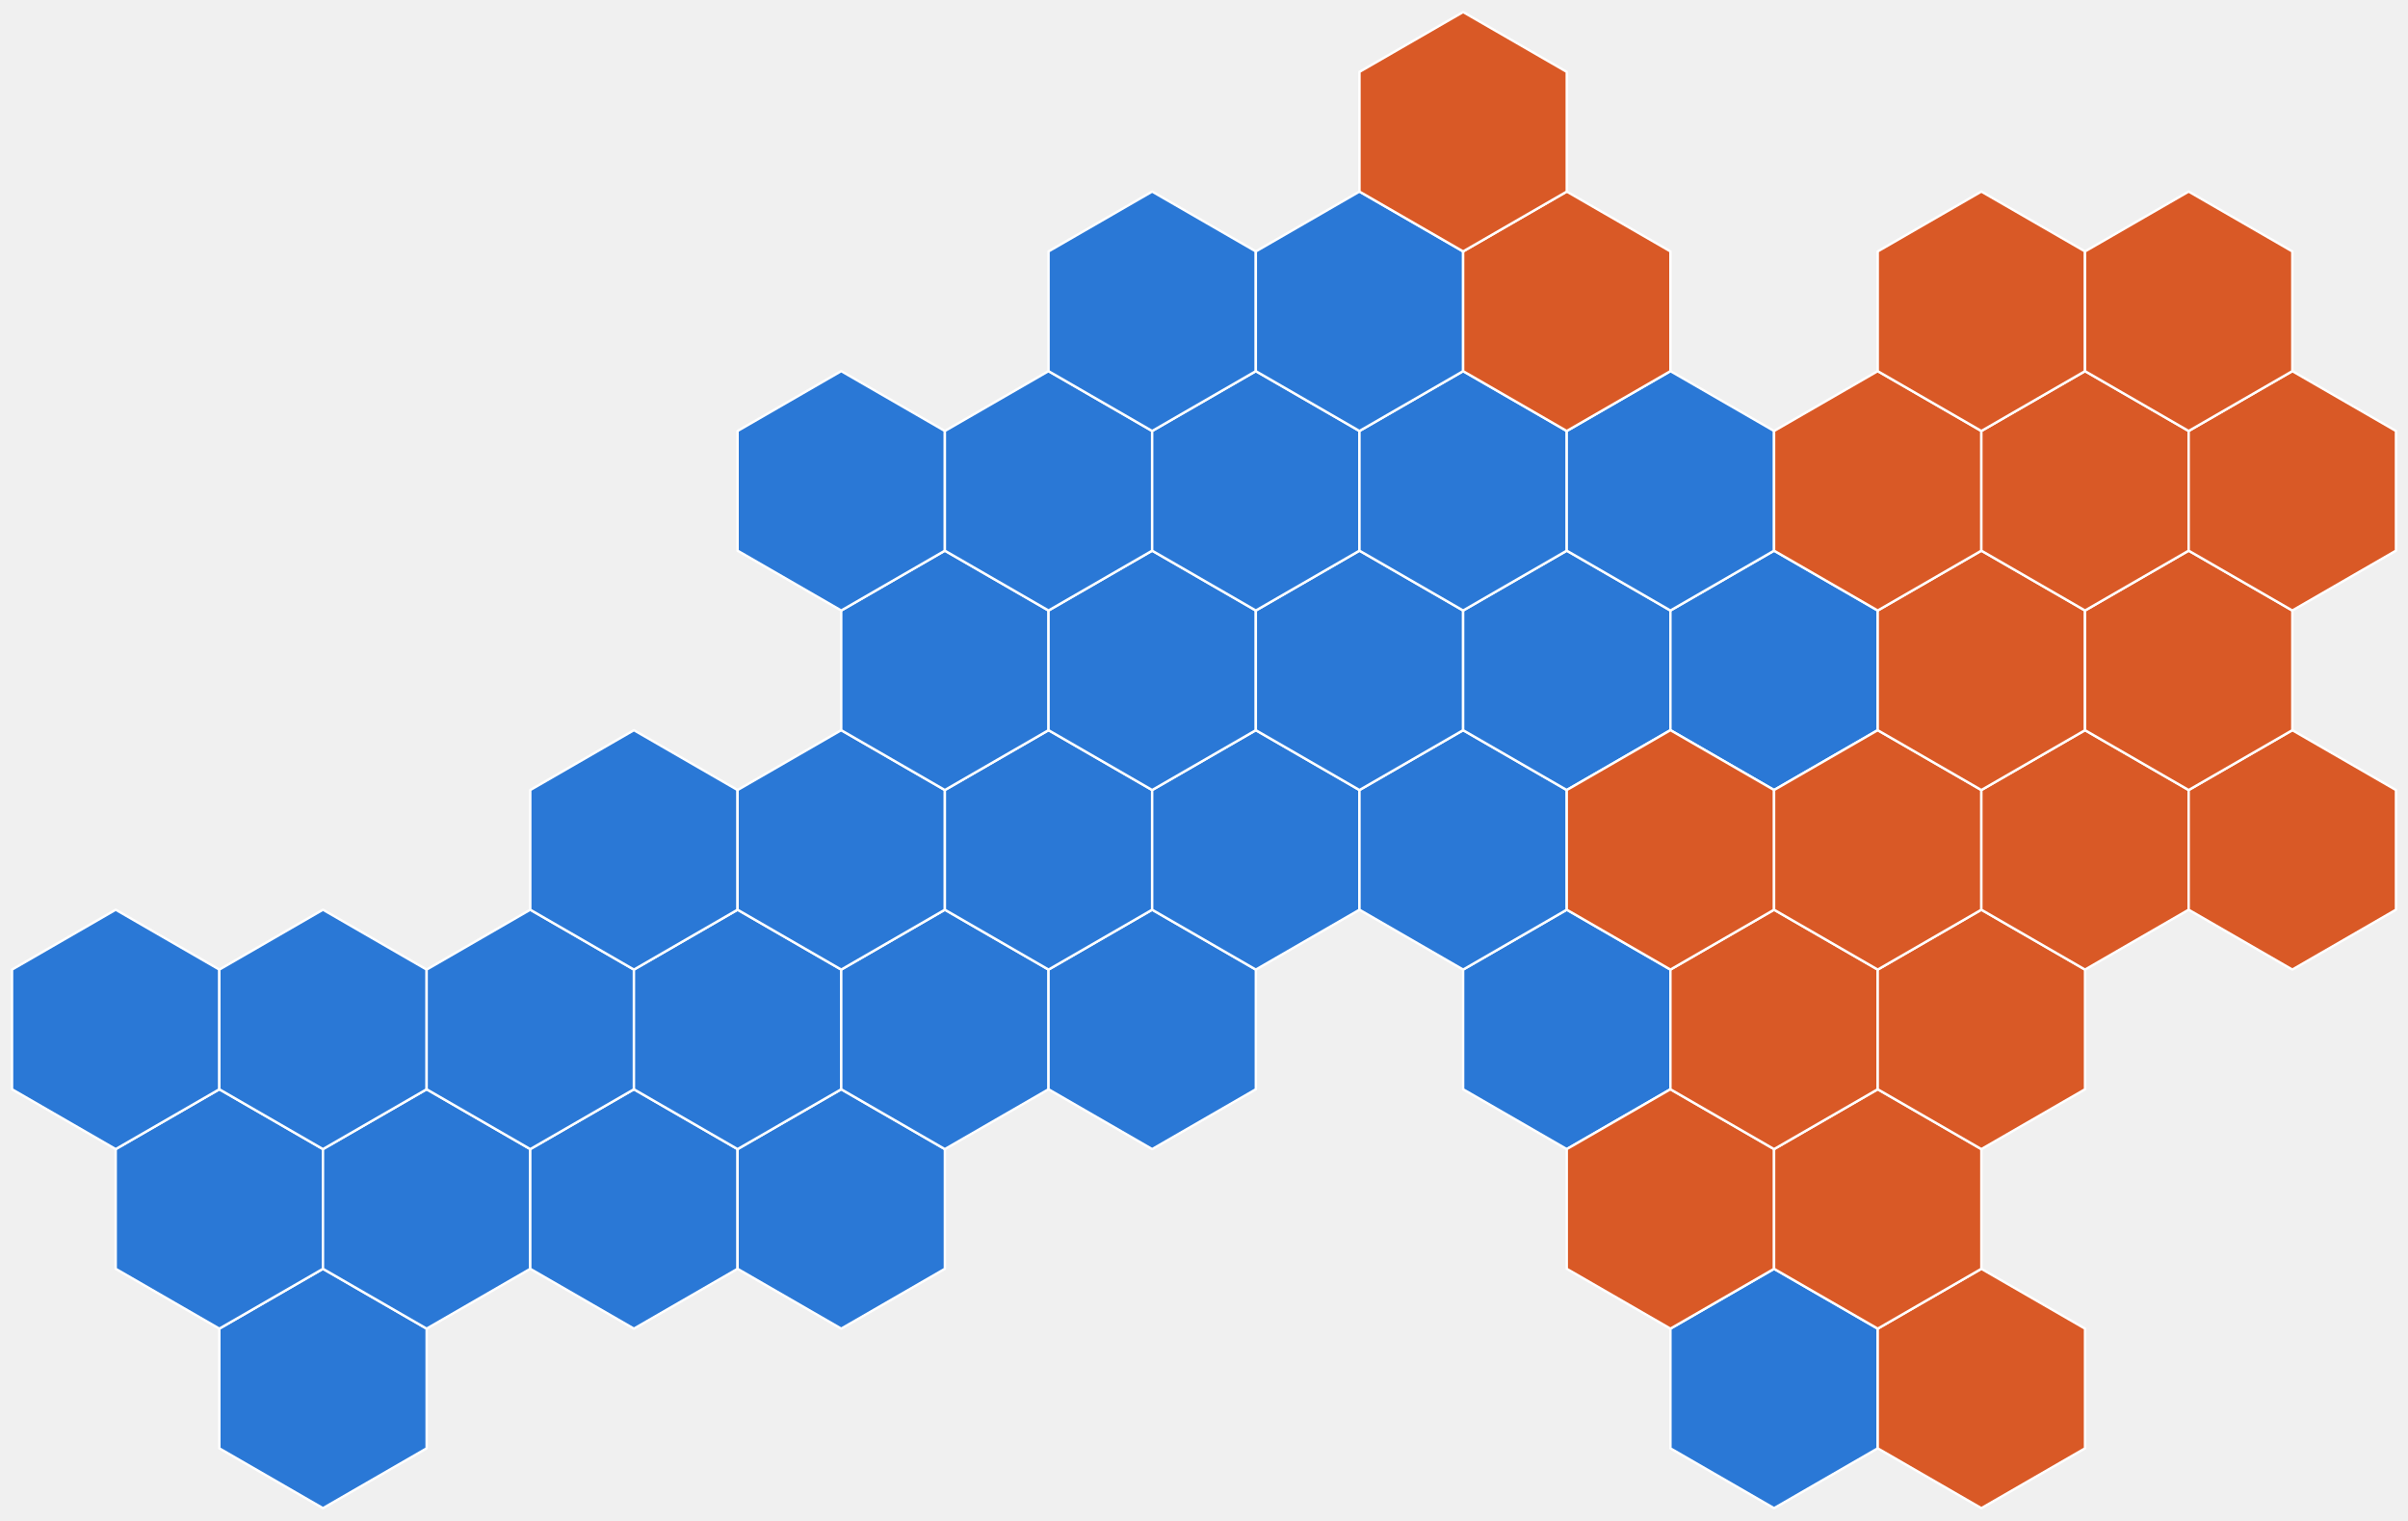
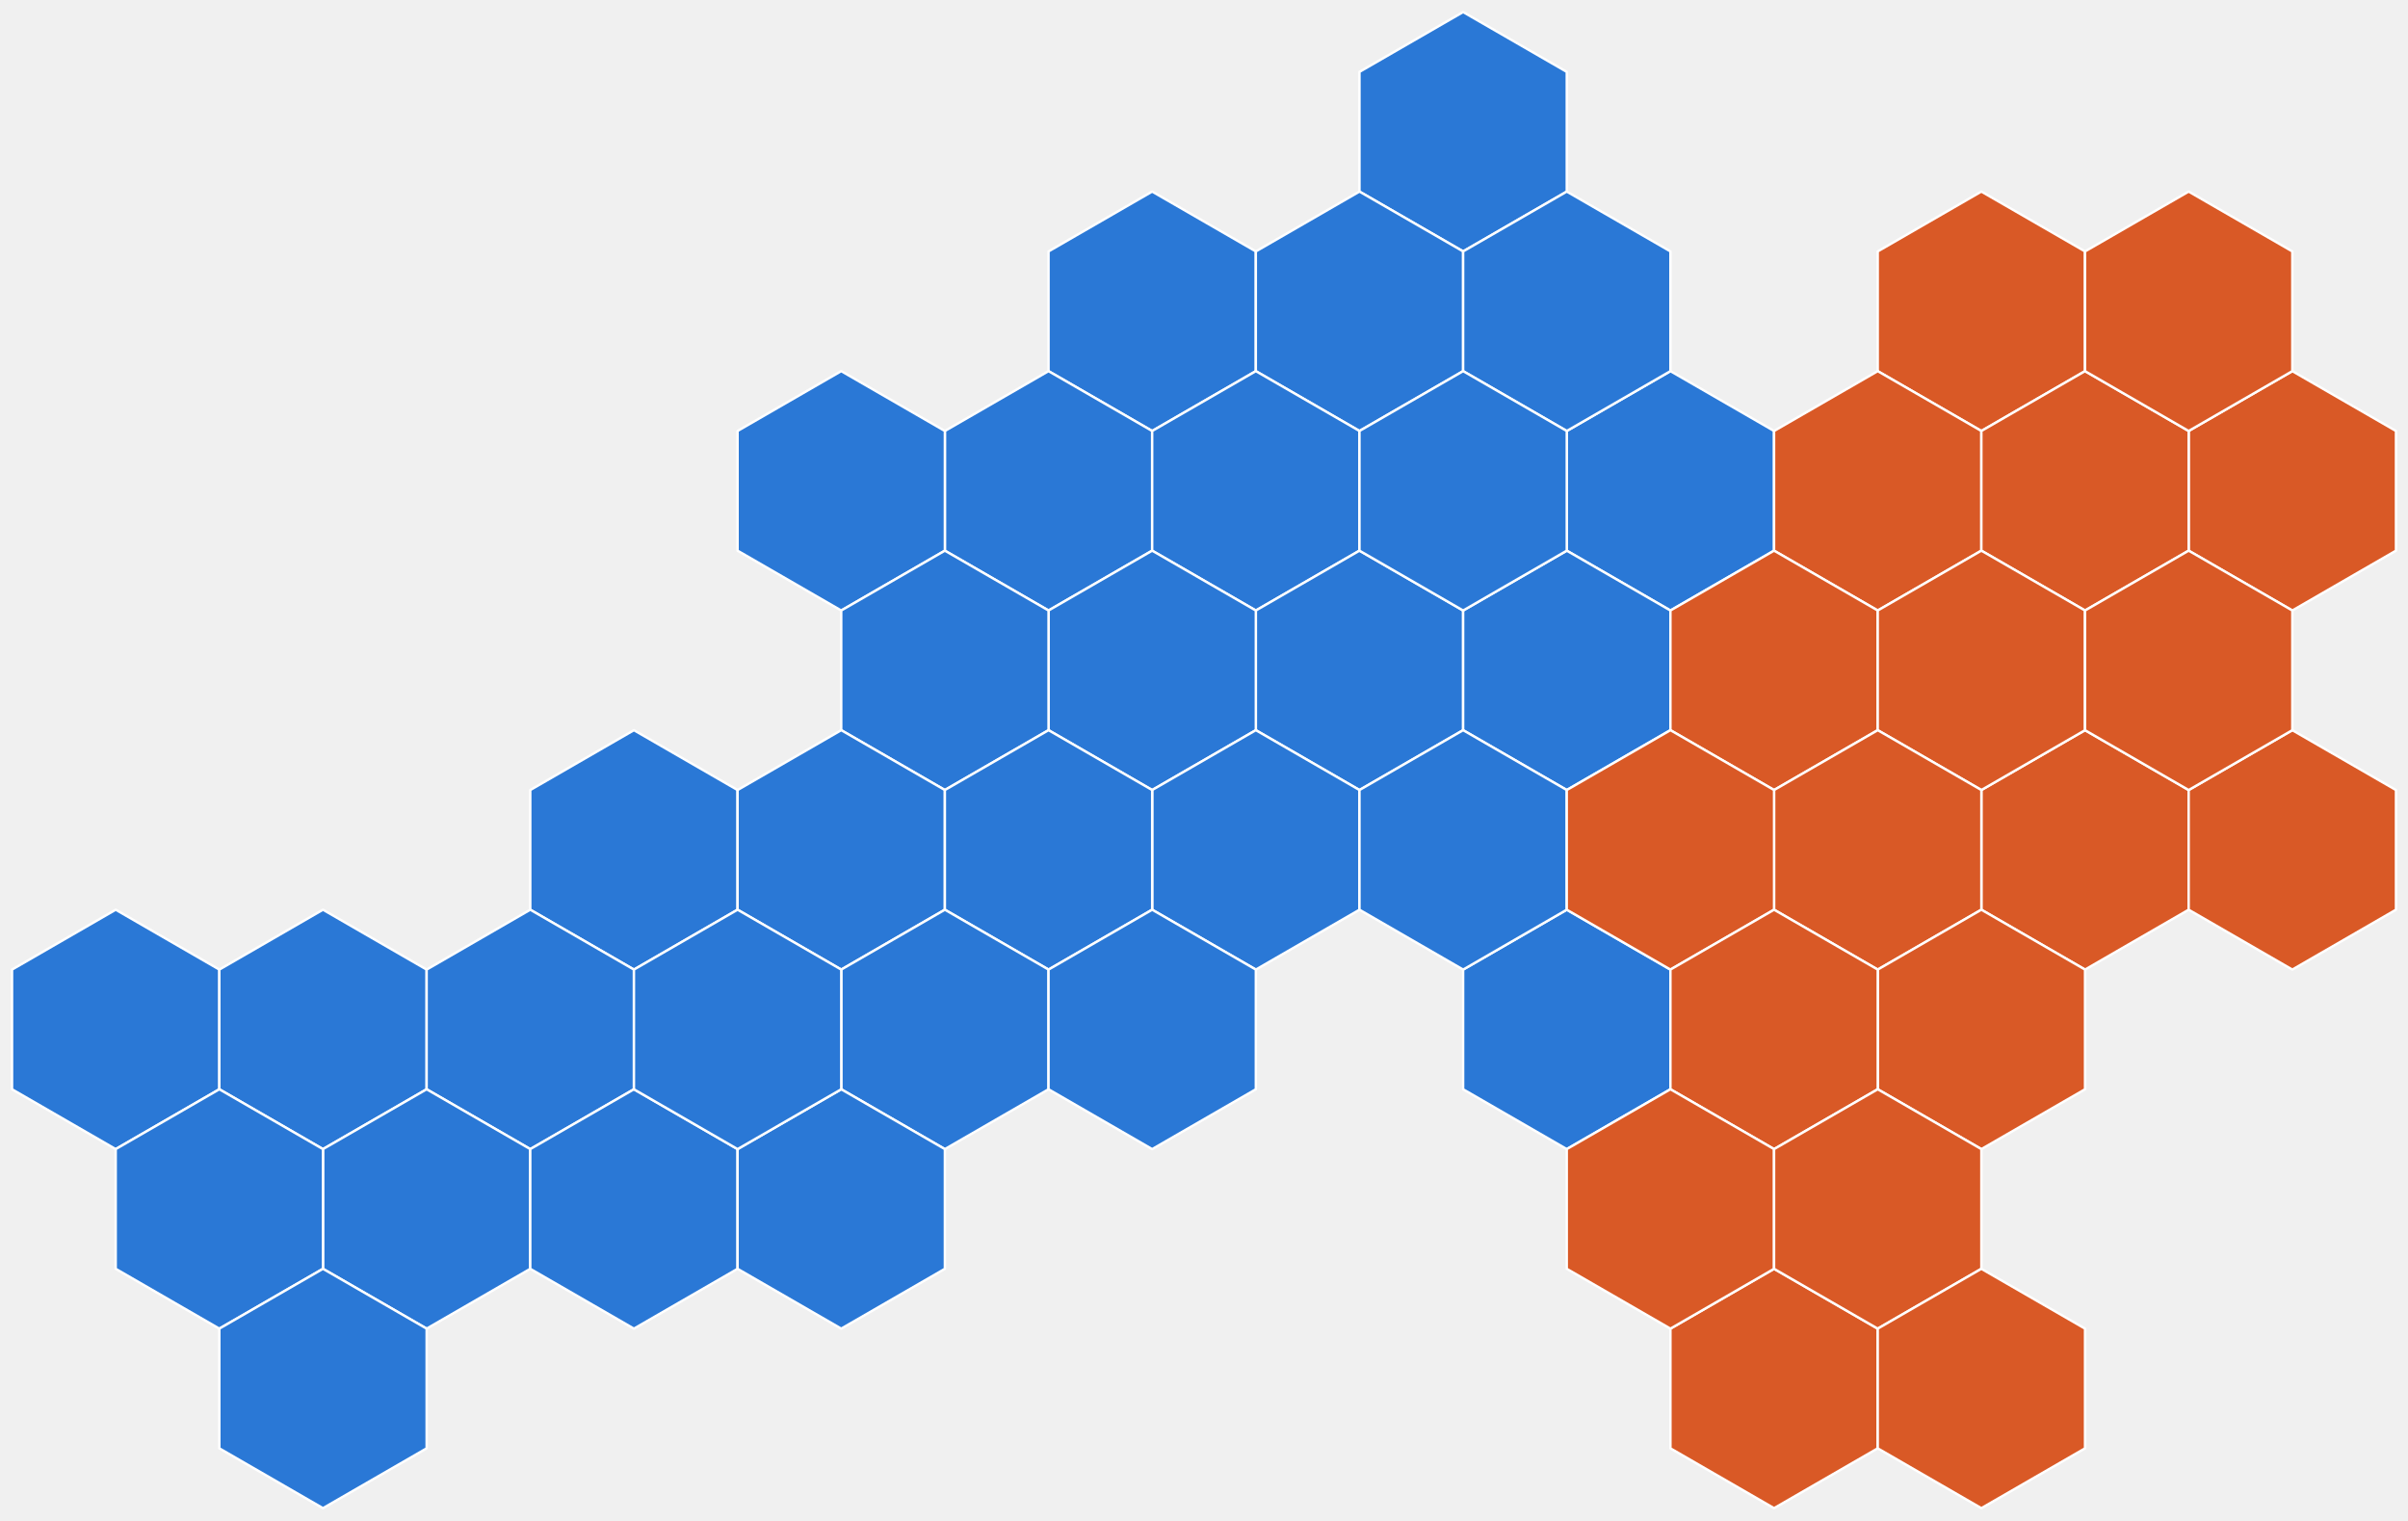
<svg xmlns="http://www.w3.org/2000/svg" version="1.2" baseProfile="tiny" width="800" height="505" viewBox="0 0 800 505" stroke-linecap="round" stroke-linejoin="round">
  <g id="in">
-     <path d="M 72.87 441.38 107.3 421.5 141.74 441.38 141.74 481.14 107.3 501.02 72.87 481.14 72.87 441.38 Z" fill="#2a78d6" stroke="#ffffff" stroke-width="0.8" />
-     <path d="M 554.96 441.38 589.39 421.5 623.83 441.38 623.83 481.14 589.39 501.02 554.96 481.14 554.96 441.38 Z" fill="#2a78d6" stroke="#ffffff" stroke-width="0.8" />
-     <path d="M 38.44 381.74 72.87 361.86 107.3 381.74 107.3 421.5 72.87 441.38 38.44 421.5 38.44 381.74 Z" fill="#2a78d6" stroke="#ffffff" stroke-width="0.8" />
+     <path d="M 417.22 83.52 417.22 123.29 382.78 143.17 348.35 123.29 348.35 83.52 382.78 63.64 417.22 83.52 Z" fill="#2a78d6" stroke="#ffffff" stroke-width="0.8" />
+     <path d="M 520.52 63.64 486.09 83.52 451.65 63.64 451.65 23.88 486.09 4 520.52 23.88 520.52 63.64 Z" fill="#2a78d6" stroke="#ffffff" stroke-width="0.8" />
+     <path d="M 417.22 83.52 451.65 63.64 486.09 83.52 486.09 123.29 451.65 143.17 417.22 123.29 417.22 83.52 Z" fill="#2a78d6" stroke="#ffffff" stroke-width="0.8" />
+     <path d="M 313.91 143.17 348.35 123.29 382.78 143.17 382.78 182.93 348.35 202.81 313.91 182.93 313.91 143.17 Z" fill="#2a78d6" stroke="#ffffff" stroke-width="0.8" />
+     <path d="M 313.91 143.17 313.91 182.93 279.48 202.81 245.04 182.93 245.04 143.17 279.48 123.29 313.91 143.17 Z" fill="#2a78d6" stroke="#ffffff" stroke-width="0.8" />
+     <path d="M 520.52 143.17 554.96 123.29 589.39 143.17 589.39 182.93 554.96 202.81 520.52 182.93 520.52 143.17 Z" fill="#2a78d6" stroke="#ffffff" stroke-width="0.8" />
+     <path d="M 245.04 262.45 245.04 302.21 210.61 322.1 176.17 302.21 176.17 262.45 210.61 242.57 245.04 262.45 Z" fill="#2a78d6" stroke="#ffffff" stroke-width="0.8" />
+     <path d="M 486.09 83.52 520.52 63.64 554.96 83.52 554.96 123.29 520.52 143.17 486.09 123.29 486.09 83.52 Z" fill="#2a78d6" stroke="#ffffff" stroke-width="0.8" />
+     <path d="M 382.78 143.17 417.22 123.29 451.65 143.17 451.65 182.93 417.22 202.81 382.78 182.93 382.78 143.17 Z" fill="#2a78d6" stroke="#ffffff" stroke-width="0.8" />
+     <path d="M 417.22 202.81 451.65 182.93 486.09 202.81 486.09 242.57 451.65 262.45 417.22 242.57 417.22 202.81 Z" fill="#2a78d6" stroke="#ffffff" stroke-width="0.8" />
+     <path d="M 348.35 202.81 382.78 182.93 417.22 202.81 417.22 242.57 382.78 262.45 348.35 242.57 348.35 202.81 Z" fill="#2a78d6" stroke="#ffffff" stroke-width="0.8" />
+     <path d="M 72.87 322.1 72.87 361.86 38.44 381.74 4 361.86 4 322.1 38.44 302.21 72.87 322.1 Z" fill="#2a78d6" stroke="#ffffff" stroke-width="0.8" />
+     <path d="M 279.48 202.81 313.91 182.93 348.35 202.81 348.35 242.57 313.91 262.45 279.48 242.57 279.48 202.81 Z" fill="#2a78d6" stroke="#ffffff" stroke-width="0.8" />
+     <path d="M 486.09 202.81 520.52 182.93 554.96 202.81 554.96 242.57 520.52 262.45 486.09 242.57 486.09 202.81 Z" fill="#2a78d6" stroke="#ffffff" stroke-width="0.8" />
+     <path d="M 451.65 143.17 486.09 123.29 520.52 143.17 520.52 182.93 486.09 202.81 451.65 182.93 451.65 143.17 Z" fill="#2a78d6" stroke="#ffffff" stroke-width="0.8" />
+     <path d="M 382.78 262.45 417.22 242.57 451.65 262.45 451.65 302.21 417.22 322.1 382.78 302.21 382.78 262.45 Z" fill="#2a78d6" stroke="#ffffff" stroke-width="0.8" />
+     <path d="M 245.04 262.45 279.48 242.57 313.91 262.45 313.91 302.21 279.48 322.1 245.04 302.21 245.04 262.45 Z" fill="#2a78d6" stroke="#ffffff" stroke-width="0.8" />
+     <path d="M 72.87 322.1 107.3 302.21 141.74 322.1 141.74 361.86 107.3 381.74 72.87 361.86 72.87 322.1 Z" fill="#2a78d6" stroke="#ffffff" stroke-width="0.8" />
+     <path d="M 313.91 262.45 348.35 242.57 382.78 262.45 382.78 302.21 348.35 322.1 313.91 302.21 313.91 262.45 Z" fill="#2a78d6" stroke="#ffffff" stroke-width="0.8" />
+     <path d="M 486.09 322.1 520.52 302.21 554.96 322.1 554.96 361.86 520.52 381.74 486.09 361.86 486.09 322.1 Z" fill="#2a78d6" stroke="#ffffff" stroke-width="0.8" />
+     <path d="M 141.74 322.1 176.17 302.21 210.61 322.1 210.61 361.86 176.17 381.74 141.74 361.86 141.74 322.1 Z" fill="#2a78d6" stroke="#ffffff" stroke-width="0.8" />
+     <path d="M 279.48 322.1 313.91 302.21 348.35 322.1 348.35 361.86 313.91 381.74 279.48 361.86 279.48 322.1 Z" fill="#2a78d6" stroke="#ffffff" stroke-width="0.8" />
+     <path d="M 451.65 262.45 486.09 242.57 520.52 262.45 520.52 302.21 486.09 322.1 451.65 302.21 451.65 262.45 Z" fill="#2a78d6" stroke="#ffffff" stroke-width="0.8" />
+     <path d="M 348.35 322.1 382.78 302.21 417.22 322.1 417.22 361.86 382.78 381.74 348.35 361.86 348.35 322.1 Z" fill="#2a78d6" stroke="#ffffff" stroke-width="0.8" />
    <path d="M 107.3 381.74 141.74 361.86 176.17 381.74 176.17 421.5 141.74 441.38 107.3 421.5 107.3 381.74 Z" fill="#2a78d6" stroke="#ffffff" stroke-width="0.8" />
    <path d="M 176.17 381.74 210.61 361.86 245.04 381.74 245.04 421.5 210.61 441.38 176.17 421.5 176.17 381.74 Z" fill="#2a78d6" stroke="#ffffff" stroke-width="0.8" />
    <path d="M 245.04 381.74 279.48 361.86 313.91 381.74 313.91 421.5 279.48 441.38 245.04 421.5 245.04 381.74 Z" fill="#2a78d6" stroke="#ffffff" stroke-width="0.8" />
-     <path d="M 72.87 322.1 72.87 361.86 38.44 381.74 4 361.86 4 322.1 38.44 302.21 72.87 322.1 Z" fill="#2a78d6" stroke="#ffffff" stroke-width="0.8" />
-     <path d="M 72.87 322.1 107.3 302.21 141.74 322.1 141.74 361.86 107.3 381.74 72.87 361.86 72.87 322.1 Z" fill="#2a78d6" stroke="#ffffff" stroke-width="0.8" />
-     <path d="M 141.74 322.1 176.17 302.21 210.61 322.1 210.61 361.86 176.17 381.74 141.74 361.86 141.74 322.1 Z" fill="#2a78d6" stroke="#ffffff" stroke-width="0.8" />
+     <path d="M 38.44 381.74 72.87 361.86 107.3 381.74 107.3 421.5 72.87 441.38 38.44 421.5 38.44 381.74 Z" fill="#2a78d6" stroke="#ffffff" stroke-width="0.8" />
+     <path d="M 72.87 441.38 107.3 421.5 141.74 441.38 141.74 481.14 107.3 501.02 72.87 481.14 72.87 441.38 Z" fill="#2a78d6" stroke="#ffffff" stroke-width="0.8" />
    <path d="M 210.61 322.1 245.04 302.21 279.48 322.1 279.48 361.86 245.04 381.74 210.61 361.86 210.61 322.1 Z" fill="#2a78d6" stroke="#ffffff" stroke-width="0.8" />
-     <path d="M 279.48 322.1 313.91 302.21 348.35 322.1 348.35 361.86 313.91 381.74 279.48 361.86 279.48 322.1 Z" fill="#2a78d6" stroke="#ffffff" stroke-width="0.8" />
-     <path d="M 348.35 322.1 382.78 302.21 417.22 322.1 417.22 361.86 382.78 381.74 348.35 361.86 348.35 322.1 Z" fill="#2a78d6" stroke="#ffffff" stroke-width="0.8" />
-     <path d="M 486.09 322.1 520.52 302.21 554.96 322.1 554.96 361.86 520.52 381.74 486.09 361.86 486.09 322.1 Z" fill="#2a78d6" stroke="#ffffff" stroke-width="0.8" />
-     <path d="M 245.04 262.45 245.04 302.21 210.61 322.1 176.17 302.21 176.17 262.45 210.61 242.57 245.04 262.45 Z" fill="#2a78d6" stroke="#ffffff" stroke-width="0.8" />
-     <path d="M 245.04 262.45 279.48 242.57 313.91 262.45 313.91 302.21 279.48 322.1 245.04 302.21 245.04 262.45 Z" fill="#2a78d6" stroke="#ffffff" stroke-width="0.8" />
-     <path d="M 313.91 262.45 348.35 242.57 382.78 262.45 382.78 302.21 348.35 322.1 313.91 302.21 313.91 262.45 Z" fill="#2a78d6" stroke="#ffffff" stroke-width="0.8" />
-     <path d="M 382.78 262.45 417.22 242.57 451.65 262.45 451.65 302.21 417.22 322.1 382.78 302.21 382.78 262.45 Z" fill="#2a78d6" stroke="#ffffff" stroke-width="0.8" />
-     <path d="M 451.65 262.45 486.09 242.57 520.52 262.45 520.52 302.21 486.09 322.1 451.65 302.21 451.65 262.45 Z" fill="#2a78d6" stroke="#ffffff" stroke-width="0.8" />
-     <path d="M 279.48 202.81 313.91 182.93 348.35 202.81 348.35 242.57 313.91 262.45 279.48 242.57 279.48 202.81 Z" fill="#2a78d6" stroke="#ffffff" stroke-width="0.8" />
-     <path d="M 348.35 202.81 382.78 182.93 417.22 202.81 417.22 242.57 382.78 262.45 348.35 242.57 348.35 202.81 Z" fill="#2a78d6" stroke="#ffffff" stroke-width="0.8" />
-     <path d="M 417.22 202.81 451.65 182.93 486.09 202.81 486.09 242.57 451.65 262.45 417.22 242.57 417.22 202.81 Z" fill="#2a78d6" stroke="#ffffff" stroke-width="0.8" />
-     <path d="M 486.09 202.81 520.52 182.93 554.96 202.81 554.96 242.57 520.52 262.45 486.09 242.57 486.09 202.81 Z" fill="#2a78d6" stroke="#ffffff" stroke-width="0.8" />
-     <path d="M 554.96 202.81 589.39 182.93 623.83 202.81 623.83 242.57 589.39 262.45 554.96 242.57 554.96 202.81 Z" fill="#2a78d6" stroke="#ffffff" stroke-width="0.8" />
-     <path d="M 313.91 143.17 313.91 182.93 279.48 202.81 245.04 182.93 245.04 143.17 279.48 123.29 313.91 143.17 Z" fill="#2a78d6" stroke="#ffffff" stroke-width="0.8" />
-     <path d="M 313.91 143.17 348.35 123.29 382.78 143.17 382.78 182.93 348.35 202.81 313.91 182.93 313.91 143.17 Z" fill="#2a78d6" stroke="#ffffff" stroke-width="0.8" />
-     <path d="M 382.78 143.17 417.22 123.29 451.65 143.17 451.65 182.93 417.22 202.81 382.78 182.93 382.78 143.17 Z" fill="#2a78d6" stroke="#ffffff" stroke-width="0.8" />
-     <path d="M 451.65 143.17 486.09 123.29 520.52 143.17 520.52 182.93 486.09 202.81 451.65 182.93 451.65 143.17 Z" fill="#2a78d6" stroke="#ffffff" stroke-width="0.8" />
-     <path d="M 520.52 143.17 554.96 123.29 589.39 143.17 589.39 182.93 554.96 202.81 520.52 182.93 520.52 143.17 Z" fill="#2a78d6" stroke="#ffffff" stroke-width="0.8" />
-     <path d="M 417.22 83.52 417.22 123.29 382.78 143.17 348.35 123.29 348.35 83.52 382.78 63.64 417.22 83.52 Z" fill="#2a78d6" stroke="#ffffff" stroke-width="0.8" />
-     <path d="M 417.22 83.52 451.65 63.64 486.09 83.52 486.09 123.29 451.65 143.17 417.22 123.29 417.22 83.52 Z" fill="#2a78d6" stroke="#ffffff" stroke-width="0.8" />
-     <path d="M 623.83 441.38 658.26 421.5 692.7 441.38 692.7 481.14 658.26 501.02 623.83 481.14 623.83 441.38 Z" fill="#d95926" stroke="#ffffff" stroke-width="0.8" />
+     <path d="M 692.7 83.52 692.7 123.29 658.26 143.17 623.83 123.29 623.83 83.52 658.26 63.64 692.7 83.52 Z" fill="#d95926" stroke="#ffffff" stroke-width="0.8" />
+     <path d="M 727.13 143.17 761.57 123.29 796 143.17 796 182.93 761.57 202.81 727.13 182.93 727.13 143.17 Z" fill="#d95926" stroke="#ffffff" stroke-width="0.8" />
+     <path d="M 589.39 143.17 623.83 123.29 658.26 143.17 658.26 182.93 623.83 202.81 589.39 182.93 589.39 143.17 Z" fill="#d95926" stroke="#ffffff" stroke-width="0.8" />
+     <path d="M 658.26 143.17 692.7 123.29 727.13 143.17 727.13 182.93 692.7 202.81 658.26 182.93 658.26 143.17 Z" fill="#d95926" stroke="#ffffff" stroke-width="0.8" />
+     <path d="M 554.96 202.81 589.39 182.93 623.83 202.81 623.83 242.57 589.39 262.45 554.96 242.57 554.96 202.81 Z" fill="#d95926" stroke="#ffffff" stroke-width="0.8" />
+     <path d="M 658.26 262.45 692.7 242.57 727.13 262.45 727.13 302.21 692.7 322.1 658.26 302.21 658.26 262.45 Z" fill="#d95926" stroke="#ffffff" stroke-width="0.8" />
+     <path d="M 623.83 202.81 658.26 182.93 692.7 202.81 692.7 242.57 658.26 262.45 623.83 242.57 623.83 202.81 Z" fill="#d95926" stroke="#ffffff" stroke-width="0.8" />
+     <path d="M 589.39 262.45 623.83 242.57 658.26 262.45 658.26 302.21 623.83 322.1 589.39 302.21 589.39 262.45 Z" fill="#d95926" stroke="#ffffff" stroke-width="0.8" />
+     <path d="M 520.52 262.45 554.96 242.57 589.39 262.45 589.39 302.21 554.96 322.1 520.52 302.21 520.52 262.45 Z" fill="#d95926" stroke="#ffffff" stroke-width="0.8" />
+     <path d="M 623.83 322.1 658.26 302.21 692.7 322.1 692.7 361.86 658.26 381.74 623.83 361.86 623.83 322.1 Z" fill="#d95926" stroke="#ffffff" stroke-width="0.8" />
+     <path d="M 727.13 262.45 761.57 242.57 796 262.45 796 302.21 761.57 322.1 727.13 302.21 727.13 262.45 Z" fill="#d95926" stroke="#ffffff" stroke-width="0.8" />
+     <path d="M 554.96 322.1 589.39 302.21 623.83 322.1 623.83 361.86 589.39 381.74 554.96 361.86 554.96 322.1 Z" fill="#d95926" stroke="#ffffff" stroke-width="0.8" />
+     <path d="M 554.96 441.38 589.39 421.5 623.83 441.38 623.83 481.14 589.39 501.02 554.96 481.14 554.96 441.38 Z" fill="#d95926" stroke="#ffffff" stroke-width="0.8" />
    <path d="M 520.52 381.74 554.96 361.86 589.39 381.74 589.39 421.5 554.96 441.38 520.52 421.5 520.52 381.74 Z" fill="#d95926" stroke="#ffffff" stroke-width="0.8" />
    <path d="M 589.39 381.74 623.83 361.86 658.26 381.74 658.26 421.5 623.83 441.38 589.39 421.5 589.39 381.74 Z" fill="#d95926" stroke="#ffffff" stroke-width="0.8" />
-     <path d="M 554.96 322.1 589.39 302.21 623.83 322.1 623.83 361.86 589.39 381.74 554.96 361.86 554.96 322.1 Z" fill="#d95926" stroke="#ffffff" stroke-width="0.8" />
-     <path d="M 623.83 322.1 658.26 302.21 692.7 322.1 692.7 361.86 658.26 381.74 623.83 361.86 623.83 322.1 Z" fill="#d95926" stroke="#ffffff" stroke-width="0.8" />
-     <path d="M 520.52 262.45 554.96 242.57 589.39 262.45 589.39 302.21 554.96 322.1 520.52 302.21 520.52 262.45 Z" fill="#d95926" stroke="#ffffff" stroke-width="0.8" />
-     <path d="M 589.39 262.45 623.83 242.57 658.26 262.45 658.26 302.21 623.83 322.1 589.39 302.21 589.39 262.45 Z" fill="#d95926" stroke="#ffffff" stroke-width="0.8" />
-     <path d="M 658.26 262.45 692.7 242.57 727.13 262.45 727.13 302.21 692.7 322.1 658.26 302.21 658.26 262.45 Z" fill="#d95926" stroke="#ffffff" stroke-width="0.8" />
-     <path d="M 727.13 262.45 761.57 242.57 796 262.45 796 302.21 761.57 322.1 727.13 302.21 727.13 262.45 Z" fill="#d95926" stroke="#ffffff" stroke-width="0.8" />
-     <path d="M 623.83 202.81 658.26 182.93 692.7 202.81 692.7 242.57 658.26 262.45 623.83 242.57 623.83 202.81 Z" fill="#d95926" stroke="#ffffff" stroke-width="0.8" />
+     <path d="M 623.83 441.38 658.26 421.5 692.7 441.38 692.7 481.14 658.26 501.02 623.83 481.14 623.83 441.38 Z" fill="#d95926" stroke="#ffffff" stroke-width="0.8" />
+     <path d="M 692.7 83.52 727.13 63.64 761.57 83.52 761.57 123.29 727.13 143.17 692.7 123.29 692.7 83.52 Z" fill="#d95926" stroke="#ffffff" stroke-width="0.8" />
    <path d="M 692.7 202.81 727.13 182.93 761.57 202.81 761.57 242.57 727.13 262.45 692.7 242.57 692.7 202.81 Z" fill="#d95926" stroke="#ffffff" stroke-width="0.8" />
-     <path d="M 589.39 143.17 623.83 123.29 658.26 143.17 658.26 182.93 623.83 202.81 589.39 182.93 589.39 143.17 Z" fill="#d95926" stroke="#ffffff" stroke-width="0.8" />
-     <path d="M 658.26 143.17 692.7 123.29 727.13 143.17 727.13 182.93 692.7 202.81 658.26 182.93 658.26 143.17 Z" fill="#d95926" stroke="#ffffff" stroke-width="0.8" />
-     <path d="M 727.13 143.17 761.57 123.29 796 143.17 796 182.93 761.57 202.81 727.13 182.93 727.13 143.17 Z" fill="#d95926" stroke="#ffffff" stroke-width="0.8" />
-     <path d="M 486.09 83.52 520.52 63.64 554.96 83.52 554.96 123.29 520.52 143.17 486.09 123.29 486.09 83.52 Z" fill="#d95926" stroke="#ffffff" stroke-width="0.8" />
-     <path d="M 692.7 83.52 692.7 123.29 658.26 143.17 623.83 123.29 623.83 83.52 658.26 63.64 692.7 83.52 Z" fill="#d95926" stroke="#ffffff" stroke-width="0.8" />
-     <path d="M 692.7 83.52 727.13 63.64 761.57 83.52 761.57 123.29 727.13 143.17 692.7 123.29 692.7 83.52 Z" fill="#d95926" stroke="#ffffff" stroke-width="0.8" />
-     <path d="M 520.52 63.64 486.09 83.52 451.65 63.64 451.65 23.88 486.09 4 520.52 23.88 520.52 63.64 Z" fill="#d95926" stroke="#ffffff" stroke-width="0.8" />
  </g>
</svg>
